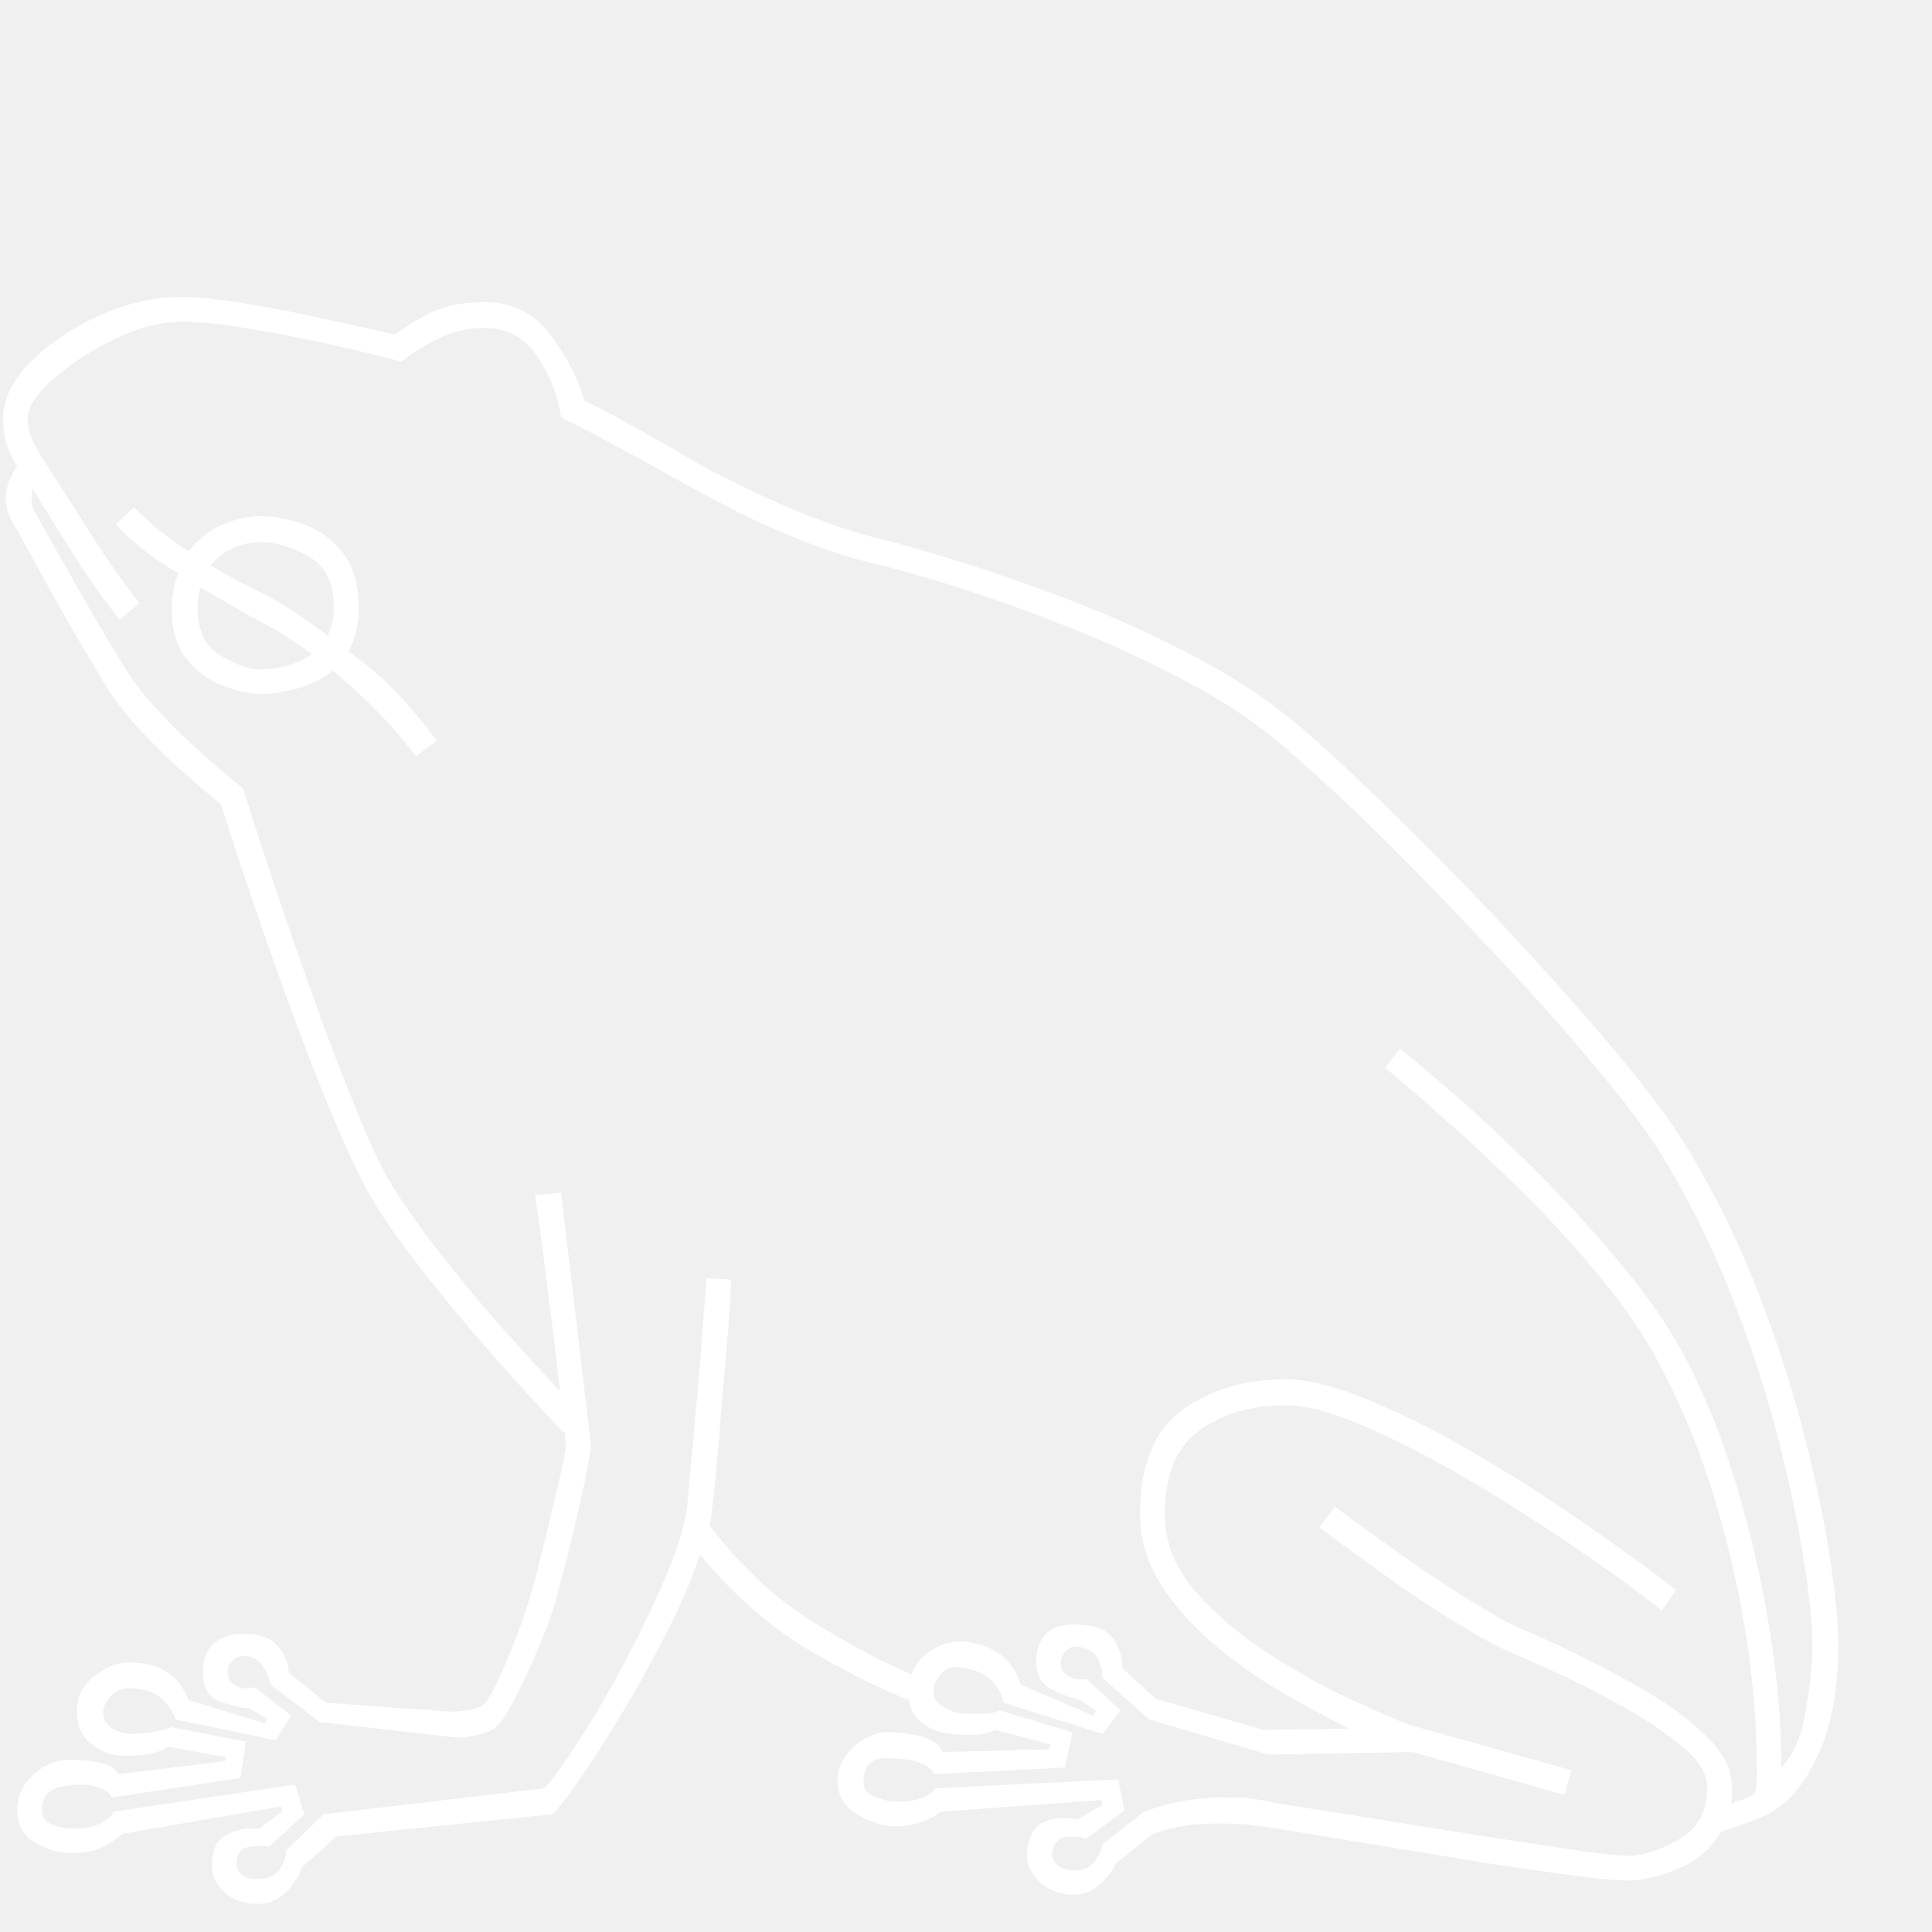
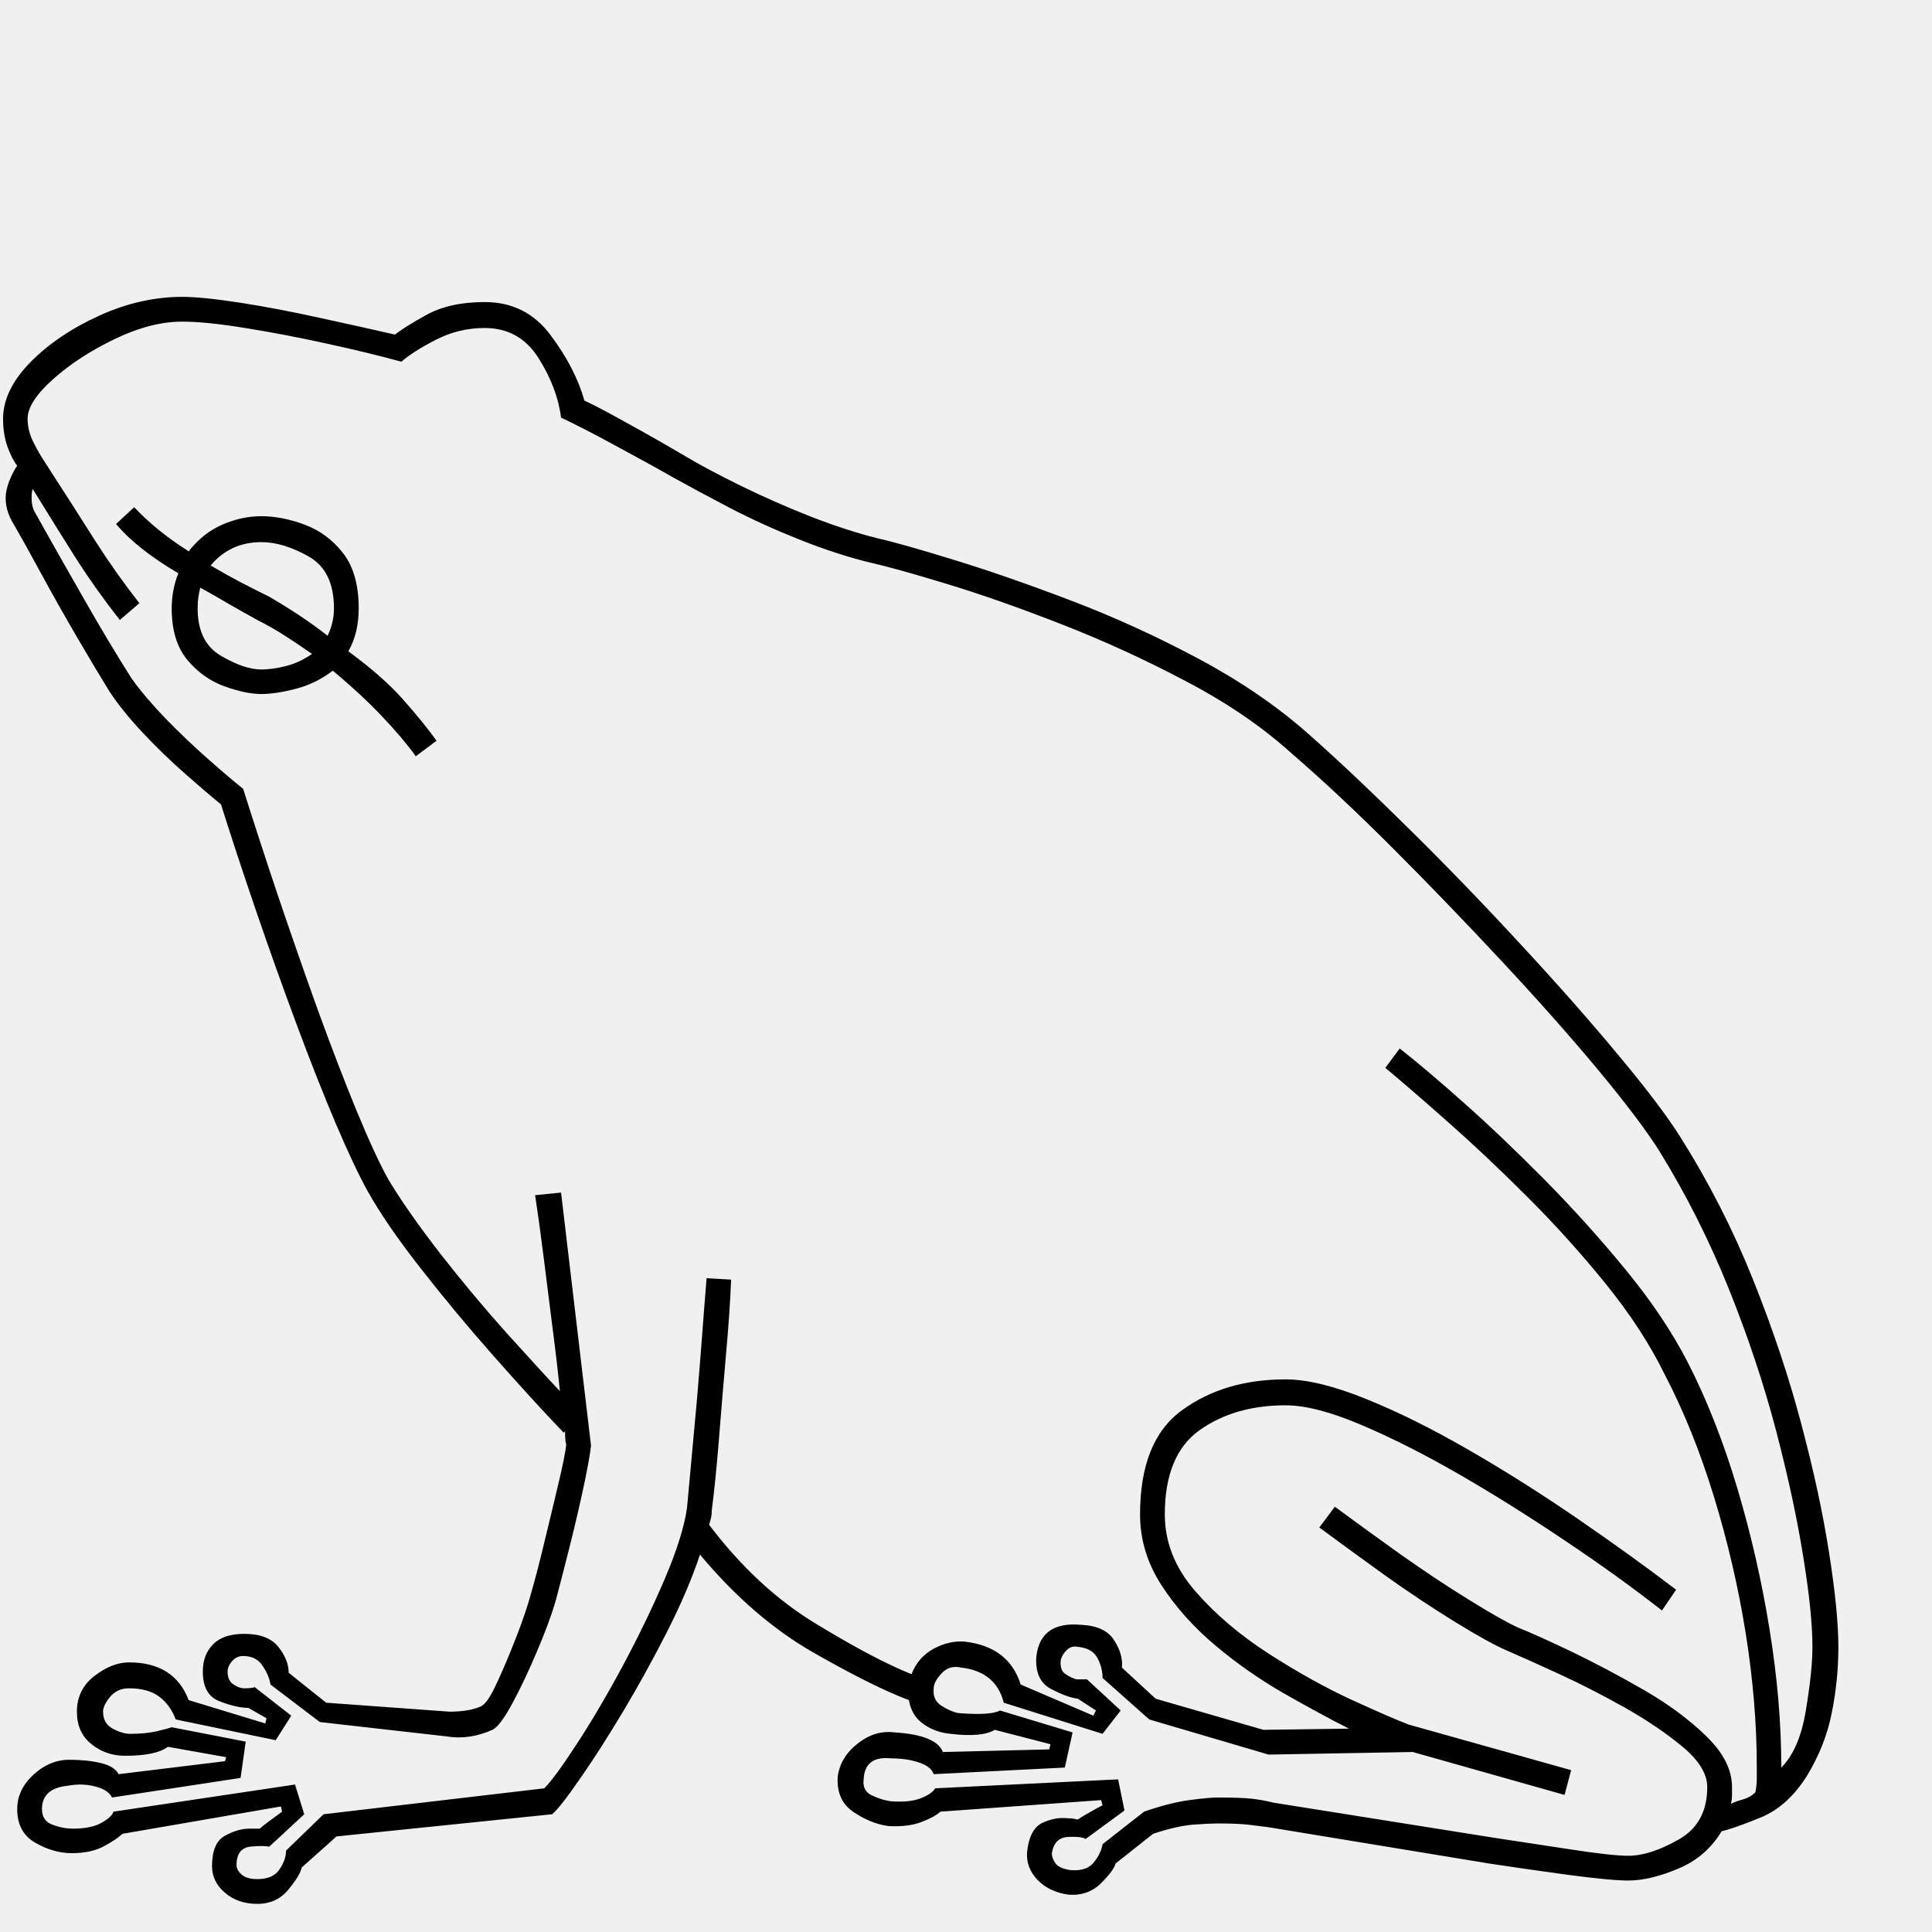
<svg xmlns="http://www.w3.org/2000/svg" width="128" height="128" viewBox="0 0 128 128">
-   <text x="61" y="76" text-anchor="middle" dominant-baseline="middle" font-size="86" fill="#ffffff" font-family="Segoe UI Symbol, Noto Sans Symbols 2, Apple Symbols, sans-serif">𓆏</text>
+   <style>
+     /* Default: light mode (black frog) */
+     .frog { fill: #000; }
+ 
+     /* Dark mode: white frog */
+     @media (prefers-color-scheme: dark) {
+       .frog { fill: #fff; }
+     }
+   </style>
+   <text class="frog" x="61" y="76" text-anchor="middle" dominant-baseline="middle" font-size="86" font-family="Segoe UI Symbol, Noto Sans Symbols 2, Apple Symbols, sans-serif">𓆏</text>
</svg>
